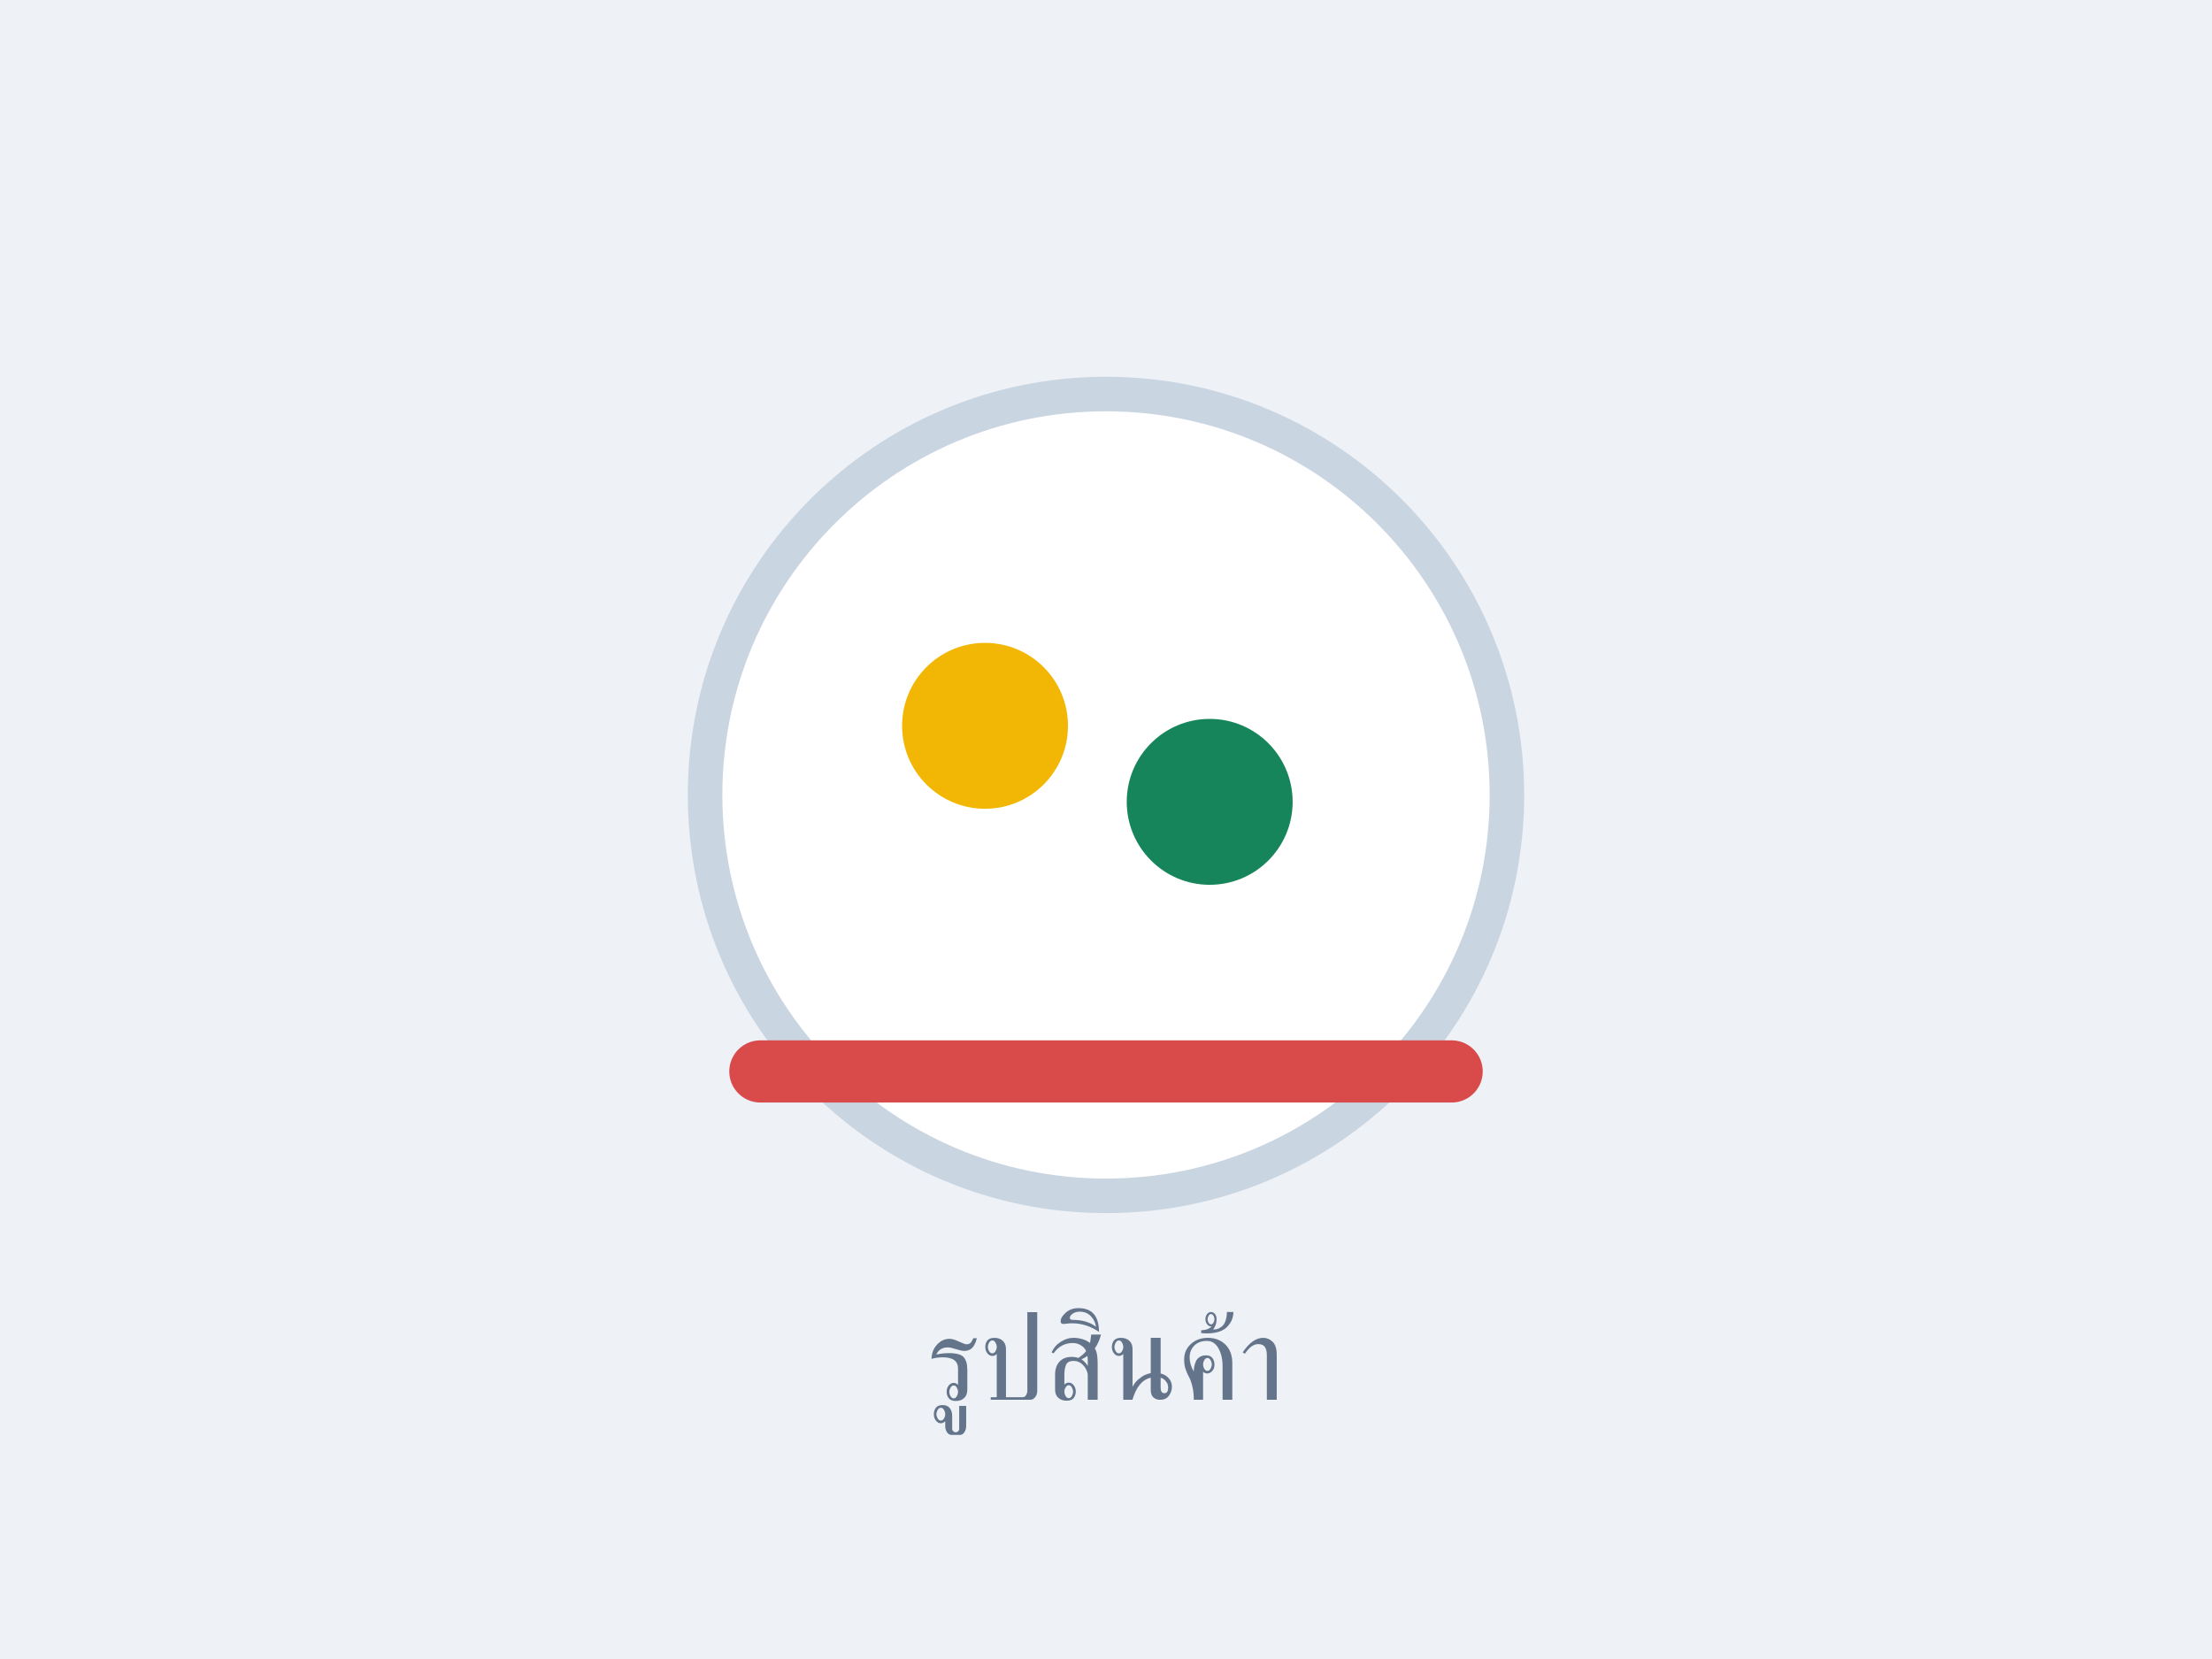
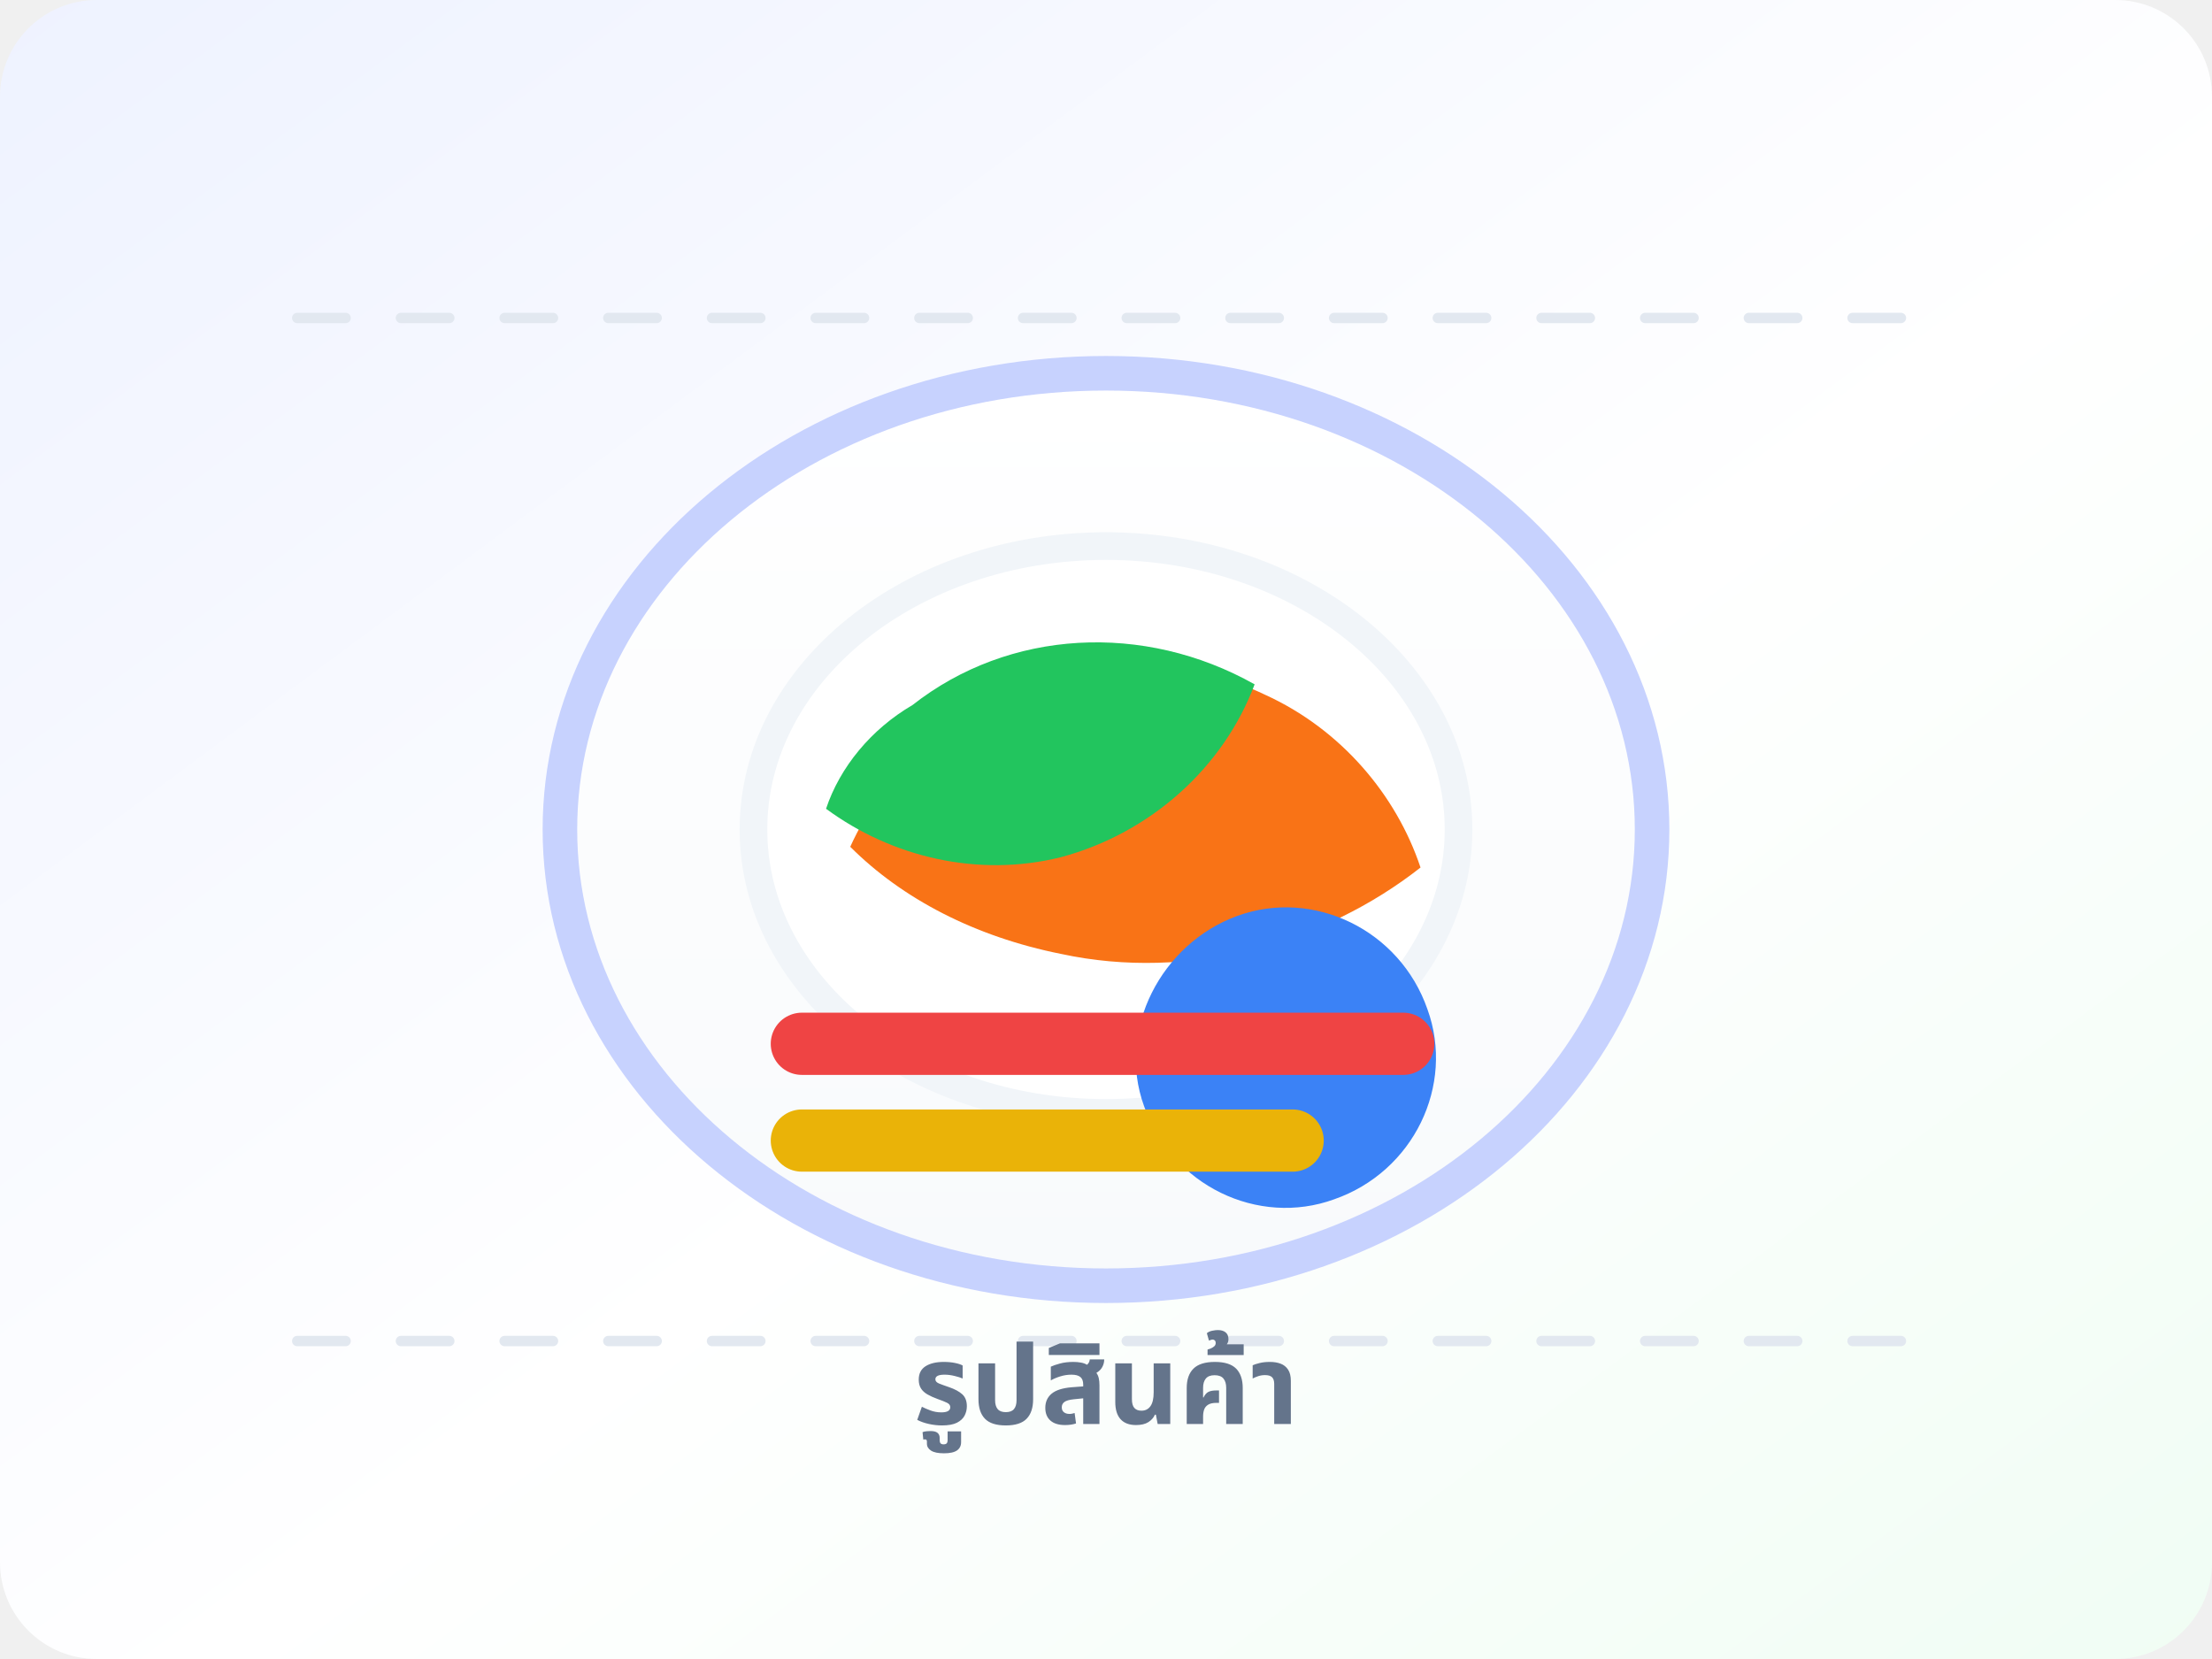
- <svg xmlns="http://www.w3.org/2000/svg" width="640" height="480" viewBox="0 0 640 480" role="img" aria-label="food placeholder">
-   <rect width="640" height="480" fill="#eef2f7" />
-   <circle cx="320" cy="230" r="116" fill="#ffffff" stroke="#cad5e2" stroke-width="10" />
-   <circle cx="285" cy="210" r="24" fill="#f2b705" />
-   <circle cx="350" cy="232" r="24" fill="#16855b" />
-   <path d="M220 310h200" stroke="#d94b4b" stroke-width="18" stroke-linecap="round" />
-   <text x="320" y="405" text-anchor="middle" font-family="Arial, sans-serif" font-size="34" fill="#64748b">รูปสินค้า</text>
+ <svg xmlns="http://www.w3.org/2000/svg" width="640" height="480" viewBox="0 0 640 480" role="img" aria-label="รูปสินค้า">
+   <defs>
+     <linearGradient id="bg" x1="0" y1="0" x2="1" y2="1">
+       <stop offset="0" stop-color="#eef2ff" />
+       <stop offset="0.55" stop-color="#ffffff" />
+       <stop offset="1" stop-color="#f0fdf4" />
+     </linearGradient>
+     <linearGradient id="plate" x1="0" y1="0" x2="0" y2="1">
+       <stop offset="0" stop-color="#ffffff" />
+       <stop offset="1" stop-color="#f8fafc" />
+     </linearGradient>
+   </defs>
+   <rect width="640" height="480" rx="28" fill="url(#bg)" />
+   <path d="M86 92h468M86 388h468" stroke="#e2e8f0" stroke-width="3" stroke-linecap="round" stroke-dasharray="14 16" />
+   <ellipse cx="320" cy="240" rx="158" ry="132" fill="url(#plate)" stroke="#c7d2fe" stroke-width="10" />
+   <ellipse cx="320" cy="240" rx="102" ry="82" fill="#ffffff" stroke="#f1f5f9" stroke-width="8" />
+   <path d="M246 245c20-44 74-66 120-44 22 10 38 29 45 50-28 22-67 33-104 25-25-5-46-16-61-31z" fill="#f97316" />
+   <path d="M264 204c28-22 67-24 99-6-9 24-30 43-56 50-24 6-49 0-68-14 4-12 13-23 25-30z" fill="#22c55e" />
+   <path d="M358 265c22-8 47 4 55 27 8 22-4 47-27 55-22 8-47-4-55-27-8-22 5-47 27-55z" fill="#3b82f6" />
+   <path d="M232 302h174" stroke="#ef4444" stroke-width="18" stroke-linecap="round" />
+   <path d="M232 330h142" stroke="#eab308" stroke-width="18" stroke-linecap="round" />
+   <text x="320" y="412" text-anchor="middle" font-family="'Noto Sans Thai', Arial, sans-serif" font-size="32" font-weight="700" fill="#64748b">รูปสินค้า</text>
</svg>
